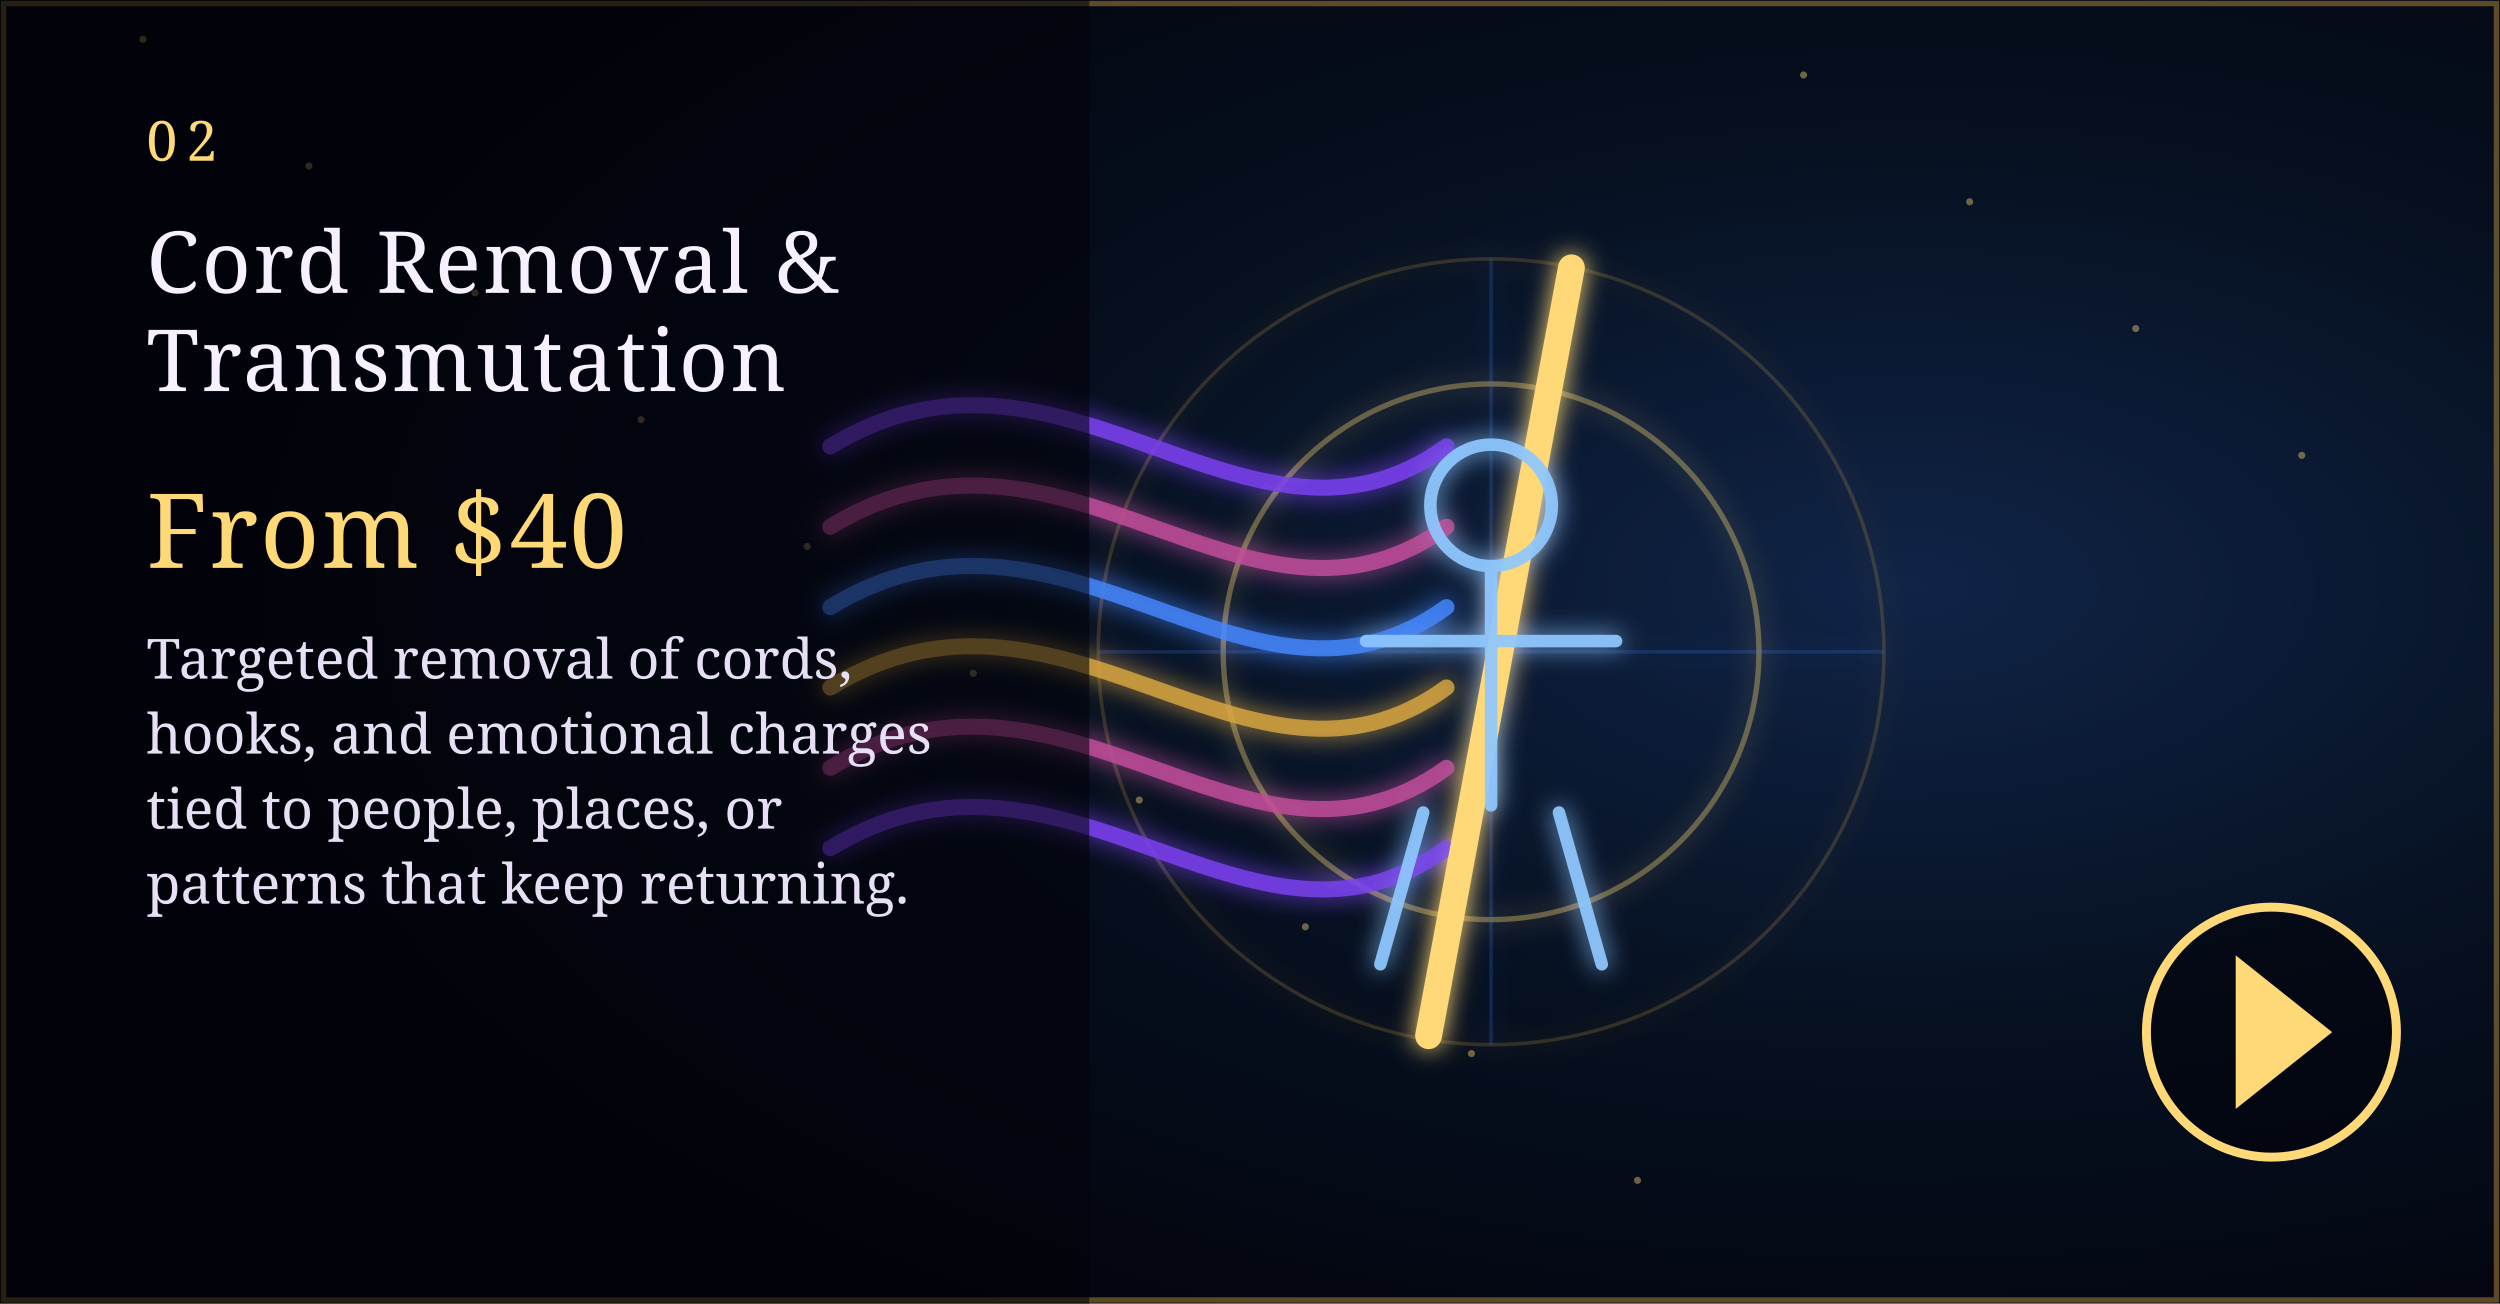
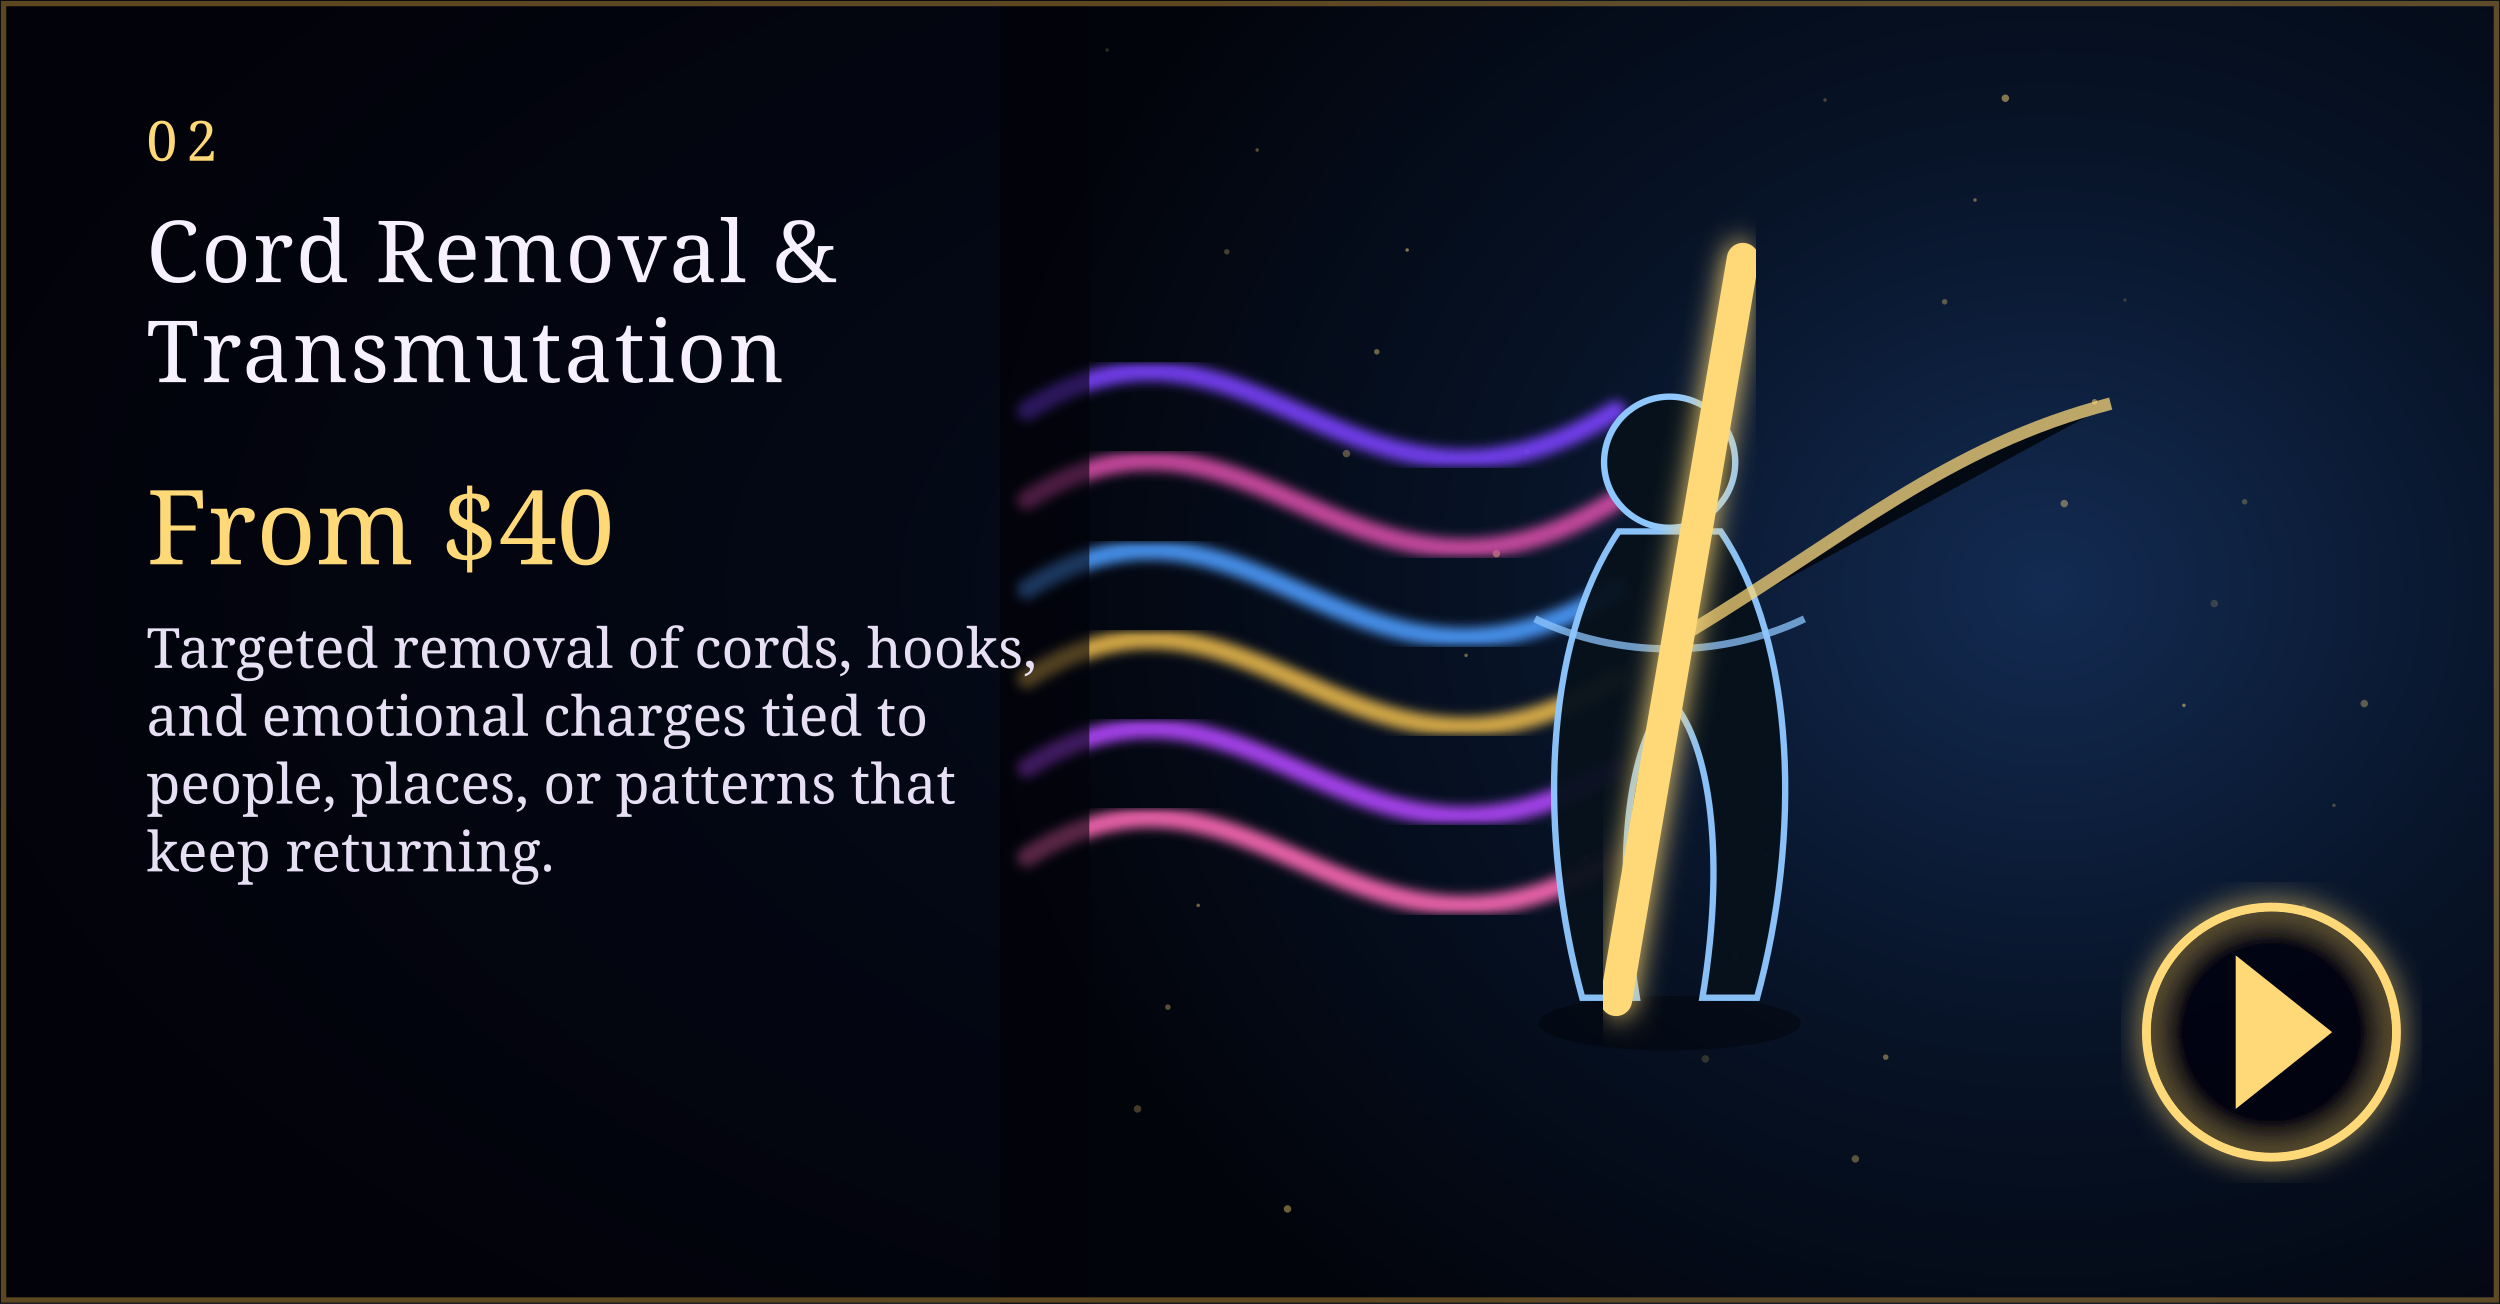
<svg xmlns="http://www.w3.org/2000/svg" viewBox="0 0 1400 730" width="1400" height="730">
  <defs>
-     <radialGradient id="bg" cx="76%" cy="45%" r="66%">
-       <stop offset="0" stop-color="#102447" />
-       <stop offset=".52" stop-color="#061020" />
-       <stop offset="1" stop-color="#03040d" />
+     <radialGradient id="artBg" cx="70%" cy="45%" r="72%">
+       <stop offset="0" stop-color="#132b52" />
+       <stop offset=".48" stop-color="#071327" />
+       <stop offset="1" stop-color="#02040b" />
    </radialGradient>
-     <filter id="glow">
-       <feGaussianBlur stdDeviation="7" result="b" />
+     <radialGradient id="vortex" cx="50%" cy="50%" r="50%">
+       <stop offset="0" stop-color="#ffd977" stop-opacity=".22" />
+       <stop offset=".42" stop-color="#102447" stop-opacity=".72" />
+       <stop offset="1" stop-color="#01030b" stop-opacity="0" />
+     </radialGradient>
+     <filter id="goldGlow">
+       <feGaussianBlur stdDeviation="8" result="b" />
      <feMerge>
        <feMergeNode in="b" />
        <feMergeNode in="SourceGraphic" />
      </feMerge>
    </filter>
+     <filter id="glow">
+       <feGaussianBlur stdDeviation="6" result="b" />
+       <feMerge>
+         <feMergeNode in="b" />
+         <feMergeNode in="SourceGraphic" />
+       </feMerge>
+     </filter>
+     <filter id="soft">
+       <feGaussianBlur stdDeviation="3" />
+     </filter>
+     <style>.title{fill:#f7f0ff;font-family:Cinzel,Georgia,serif;font-size:48px;letter-spacing:1.3px}.desc{fill:#e7e0f5;font-family:'EB Garamond',Georgia,serif;font-size:31px}.price{fill:#ffd977;font-family:'Cinzel Decorative',Georgia,serif;font-size:58px}</style>
  </defs>
-   <rect width="1400" height="730" fill="url(#bg)" />
+   <rect width="1400" height="730" fill="#03040d" />
+   <rect width="1400" height="730" fill="url(#artBg)" />
+   <rect x="560" y="0" width="840" height="730" fill="url(#artBg)" />
+   <circle cx="620" cy="28" r="1.0" fill="#ffd977" opacity="0.18" />
+   <circle cx="687" cy="141" r="1.55" fill="#ffd977" opacity="0.26" />
+   <circle cx="754" cy="254" r="2.1" fill="#ffd977" opacity="0.34" />
+   <circle cx="821" cy="367" r="1.0" fill="#ffd977" opacity="0.42" />
+   <circle cx="888" cy="480" r="1.55" fill="#ffd977" opacity="0.50" />
+   <circle cx="955" cy="593" r="2.1" fill="#ffd977" opacity="0.18" />
+   <circle cx="1022" cy="56" r="1.0" fill="#ffd977" opacity="0.26" />
+   <circle cx="1089" cy="169" r="1.55" fill="#ffd977" opacity="0.34" />
+   <circle cx="1156" cy="282" r="2.1" fill="#ffd977" opacity="0.42" />
+   <circle cx="1223" cy="395" r="1.0" fill="#ffd977" opacity="0.50" />
+   <circle cx="1290" cy="508" r="1.55" fill="#ffd977" opacity="0.18" />
+   <circle cx="637" cy="621" r="2.1" fill="#ffd977" opacity="0.26" />
+   <circle cx="704" cy="84" r="1.0" fill="#ffd977" opacity="0.34" />
+   <circle cx="771" cy="197" r="1.55" fill="#ffd977" opacity="0.42" />
+   <circle cx="838" cy="310" r="2.1" fill="#ffd977" opacity="0.50" />
+   <circle cx="905" cy="423" r="1.0" fill="#ffd977" opacity="0.18" />
+   <circle cx="972" cy="536" r="1.55" fill="#ffd977" opacity="0.26" />
+   <circle cx="1039" cy="649" r="2.1" fill="#ffd977" opacity="0.34" />
+   <circle cx="1106" cy="112" r="1.0" fill="#ffd977" opacity="0.42" />
+   <circle cx="1173" cy="225" r="1.55" fill="#ffd977" opacity="0.50" />
+   <circle cx="1240" cy="338" r="2.1" fill="#ffd977" opacity="0.18" />
+   <circle cx="1307" cy="451" r="1.0" fill="#ffd977" opacity="0.26" />
+   <circle cx="654" cy="564" r="1.55" fill="#ffd977" opacity="0.34" />
+   <circle cx="721" cy="677" r="2.1" fill="#ffd977" opacity="0.42" />
+   <circle cx="788" cy="140" r="1.0" fill="#ffd977" opacity="0.50" />
+   <circle cx="855" cy="253" r="1.55" fill="#ffd977" opacity="0.18" />
+   <circle cx="922" cy="366" r="2.1" fill="#ffd977" opacity="0.26" />
+   <circle cx="989" cy="479" r="1.0" fill="#ffd977" opacity="0.34" />
+   <circle cx="1056" cy="592" r="1.55" fill="#ffd977" opacity="0.42" />
+   <circle cx="1123" cy="55" r="2.1" fill="#ffd977" opacity="0.50" />
+   <circle cx="1190" cy="168" r="1.0" fill="#ffd977" opacity="0.18" />
+   <circle cx="1257" cy="281" r="1.55" fill="#ffd977" opacity="0.26" />
+   <circle cx="1324" cy="394" r="2.1" fill="#ffd977" opacity="0.34" />
+   <circle cx="671" cy="507" r="1.0" fill="#ffd977" opacity="0.42" />
+   <path d="M575 230 C700 150,760 320,905 230" stroke="#7c43ff" stroke-width="11" fill="none" stroke-linecap="round" filter="url(#soft)" opacity=".9" />
+   <path d="M575 280 C700 200,760 370,905 280" stroke="#d74da8" stroke-width="11" fill="none" stroke-linecap="round" filter="url(#soft)" opacity=".9" />
+   <path d="M575 330 C700 250,760 420,905 330" stroke="#4e9dff" stroke-width="11" fill="none" stroke-linecap="round" filter="url(#soft)" opacity=".9" />
+   <path d="M575 380 C700 300,760 470,905 380" stroke="#e8b84b" stroke-width="11" fill="none" stroke-linecap="round" filter="url(#soft)" opacity=".9" />
+   <path d="M575 430 C700 350,760 520,905 430" stroke="#b446ff" stroke-width="11" fill="none" stroke-linecap="round" filter="url(#soft)" opacity=".9" />
+   <path d="M575 480 C700 400,760 570,905 480" stroke="#ff6ab7" stroke-width="11" fill="none" stroke-linecap="round" filter="url(#soft)" opacity=".9" />
+   <g opacity="1">
+     <ellipse cx="935" cy="573.0" rx="73.44" ry="15.3" fill="#000" opacity=".35" />
+     <path d="M906.44 297.6 C863.6 360.84,861.56 468.96,886.04 558.72 L916.64 558.72 C902.36 473.04,914.6 411.84,935 391.44 C955.4 411.84,967.64 473.04,953.36 558.72 L983.96 558.72 C1008.44 468.96,1006.4 360.84,963.56 297.6 Z" fill="#06111b" stroke="#8ec7ff" stroke-width="3.57" opacity=".96" />
+     <circle cx="935" cy="258.84" r="36.72" fill="#06111b" stroke="#8ec7ff" stroke-width="3.57" />
+     <path d="M859.52 346.56 C906.44 369.0,963.56 369.0,1010.48 346.56" fill="none" stroke="#8ec7ff" stroke-width="4.08" opacity=".74" />
+   </g>
+   <path d="M976 145 L905 560" stroke="#ffd977" stroke-width="18" stroke-linecap="round" filter="url(#goldGlow)" />
+   <path d="M944 355 C1035 300,1090 250,1182 226" stroke="#ffd977" stroke-width="7" opacity=".72" />
+   <rect x="0" y="0" width="610" height="730" fill="rgba(2,3,10,.61)" />
  <rect x="2" y="2" width="1396" height="726" fill="none" stroke="#d9a642" stroke-opacity=".42" stroke-width="3" />
-   <g opacity=".42">
-     <circle cx="80" cy="22" r="2" fill="#ffd977" />
-     <circle cx="173" cy="93" r="2" fill="#ffd977" />
-     <circle cx="266" cy="164" r="2" fill="#ffd977" />
-     <circle cx="359" cy="235" r="2" fill="#ffd977" />
-     <circle cx="452" cy="306" r="2" fill="#ffd977" />
-     <circle cx="545" cy="377" r="2" fill="#ffd977" />
-     <circle cx="638" cy="448" r="2" fill="#ffd977" />
-     <circle cx="731" cy="519" r="2" fill="#ffd977" />
-     <circle cx="824" cy="590" r="2" fill="#ffd977" />
-     <circle cx="917" cy="661" r="2" fill="#ffd977" />
-     <circle cx="1010" cy="42" r="2" fill="#ffd977" />
-     <circle cx="1103" cy="113" r="2" fill="#ffd977" />
-     <circle cx="1196" cy="184" r="2" fill="#ffd977" />
-     <circle cx="1289" cy="255" r="2" fill="#ffd977" />
-   </g>
-   <g filter="url(#glow)">
-     <g transform="translate(835 365)">
-       <circle r="220" fill="none" stroke="#d9a642" stroke-opacity=".20" stroke-width="2" />
-       <circle r="150" fill="none" stroke="#ffd977" stroke-opacity=".35" stroke-width="3" />
-       <path d="M-220 0 H220 M0 -220 V220" stroke="#4488ff" stroke-opacity=".18" stroke-width="2" />
-       <path d="M-370 -115 C-240 -195,-135 -35,-25 -115" fill="none" stroke="#7b3ff2" stroke-width="9" stroke-linecap="round" opacity=".82" />
-       <path d="M-370 -70 C-240 -150,-135 10,-25 -70" fill="none" stroke="#c34d9c" stroke-width="9" stroke-linecap="round" opacity=".82" />
-       <path d="M-370 -25 C-240 -105,-135 55,-25 -25" fill="none" stroke="#4488ff" stroke-width="9" stroke-linecap="round" opacity=".82" />
-       <path d="M-370 20 C-240 -60,-135 100,-25 20" fill="none" stroke="#d9a642" stroke-width="9" stroke-linecap="round" opacity=".82" />
-       <path d="M-370 65 C-240 -15,-135 145,-25 65" fill="none" stroke="#c34d9c" stroke-width="9" stroke-linecap="round" opacity=".82" />
-       <path d="M-370 110 C-240 30,-135 190,-25 110" fill="none" stroke="#7b3ff2" stroke-width="9" stroke-linecap="round" opacity=".82" />
-       <path d="M45 -215 L-35 215" stroke="#ffd977" stroke-width="15" stroke-linecap="round" />
-       <g stroke="#8ec7ff" stroke-width="7" stroke-linecap="round" fill="none" opacity=".92">
-         <circle cx="0" cy="-82" r="34" />
-         <path d="M0 -44 V86 M-70 -6 H70 M-38 90 L-62 175 M38 90 L62 175" />
-       </g>
-     </g>
-   </g>
-   <rect x="0" y="0" width="610" height="730" fill="rgba(2,3,10,.58)" />
  <text x="82" y="90" fill="#ffd977" font-family="Cinzel, Georgia, serif" font-size="31" letter-spacing="5">02</text>
-   <text x="82" y="164" fill="#f7f0ff" font-family="Cinzel, Georgia, serif" font-size="48" font-weight="400" letter-spacing="1.4">Cord Removal &amp;</text>
-   <text x="82" y="219" fill="#f7f0ff" font-family="Cinzel, Georgia, serif" font-size="48" font-weight="400" letter-spacing="1.4">Transmutation</text>
-   <text x="82" y="318" fill="#ffd977" font-family="Cinzel Decorative, Georgia, serif" font-size="58" letter-spacing="1">From $40</text>
-   <text x="82" y="380" fill="#e7e0f5" font-family="EB Garamond, Georgia, serif" font-size="31">Targeted removal of cords,</text>
-   <text x="82" y="422" fill="#e7e0f5" font-family="EB Garamond, Georgia, serif" font-size="31">hooks, and emotional charges</text>
-   <text x="82" y="464" fill="#e7e0f5" font-family="EB Garamond, Georgia, serif" font-size="31">tied to people, places, or</text>
-   <text x="82" y="506" fill="#e7e0f5" font-family="EB Garamond, Georgia, serif" font-size="31">patterns that keep returning.</text>
-   <circle cx="1272" cy="578" r="70" fill="rgba(2,3,10,.55)" stroke="#ffd977" stroke-width="5" />
+   <text x="82" y="158" class="title">Cord Removal &amp;</text>
+   <text x="82" y="214" class="title">Transmutation</text>
+   <text x="82" y="316" class="price">From $40</text>
+   <text x="82" y="374" class="desc">Targeted removal of cords, hooks,</text>
+   <text x="82" y="412" class="desc">and emotional charges tied to</text>
+   <text x="82" y="450" class="desc">people, places, or patterns that</text>
+   <text x="82" y="488" class="desc">keep returning.</text>
+   <circle cx="1272" cy="578" r="70" fill="rgba(2,3,10,.58)" stroke="#ffd977" stroke-width="5" filter="url(#goldGlow)" />
  <polygon points="1252,535 1306,578 1252,621" fill="#ffd977" />
</svg>
